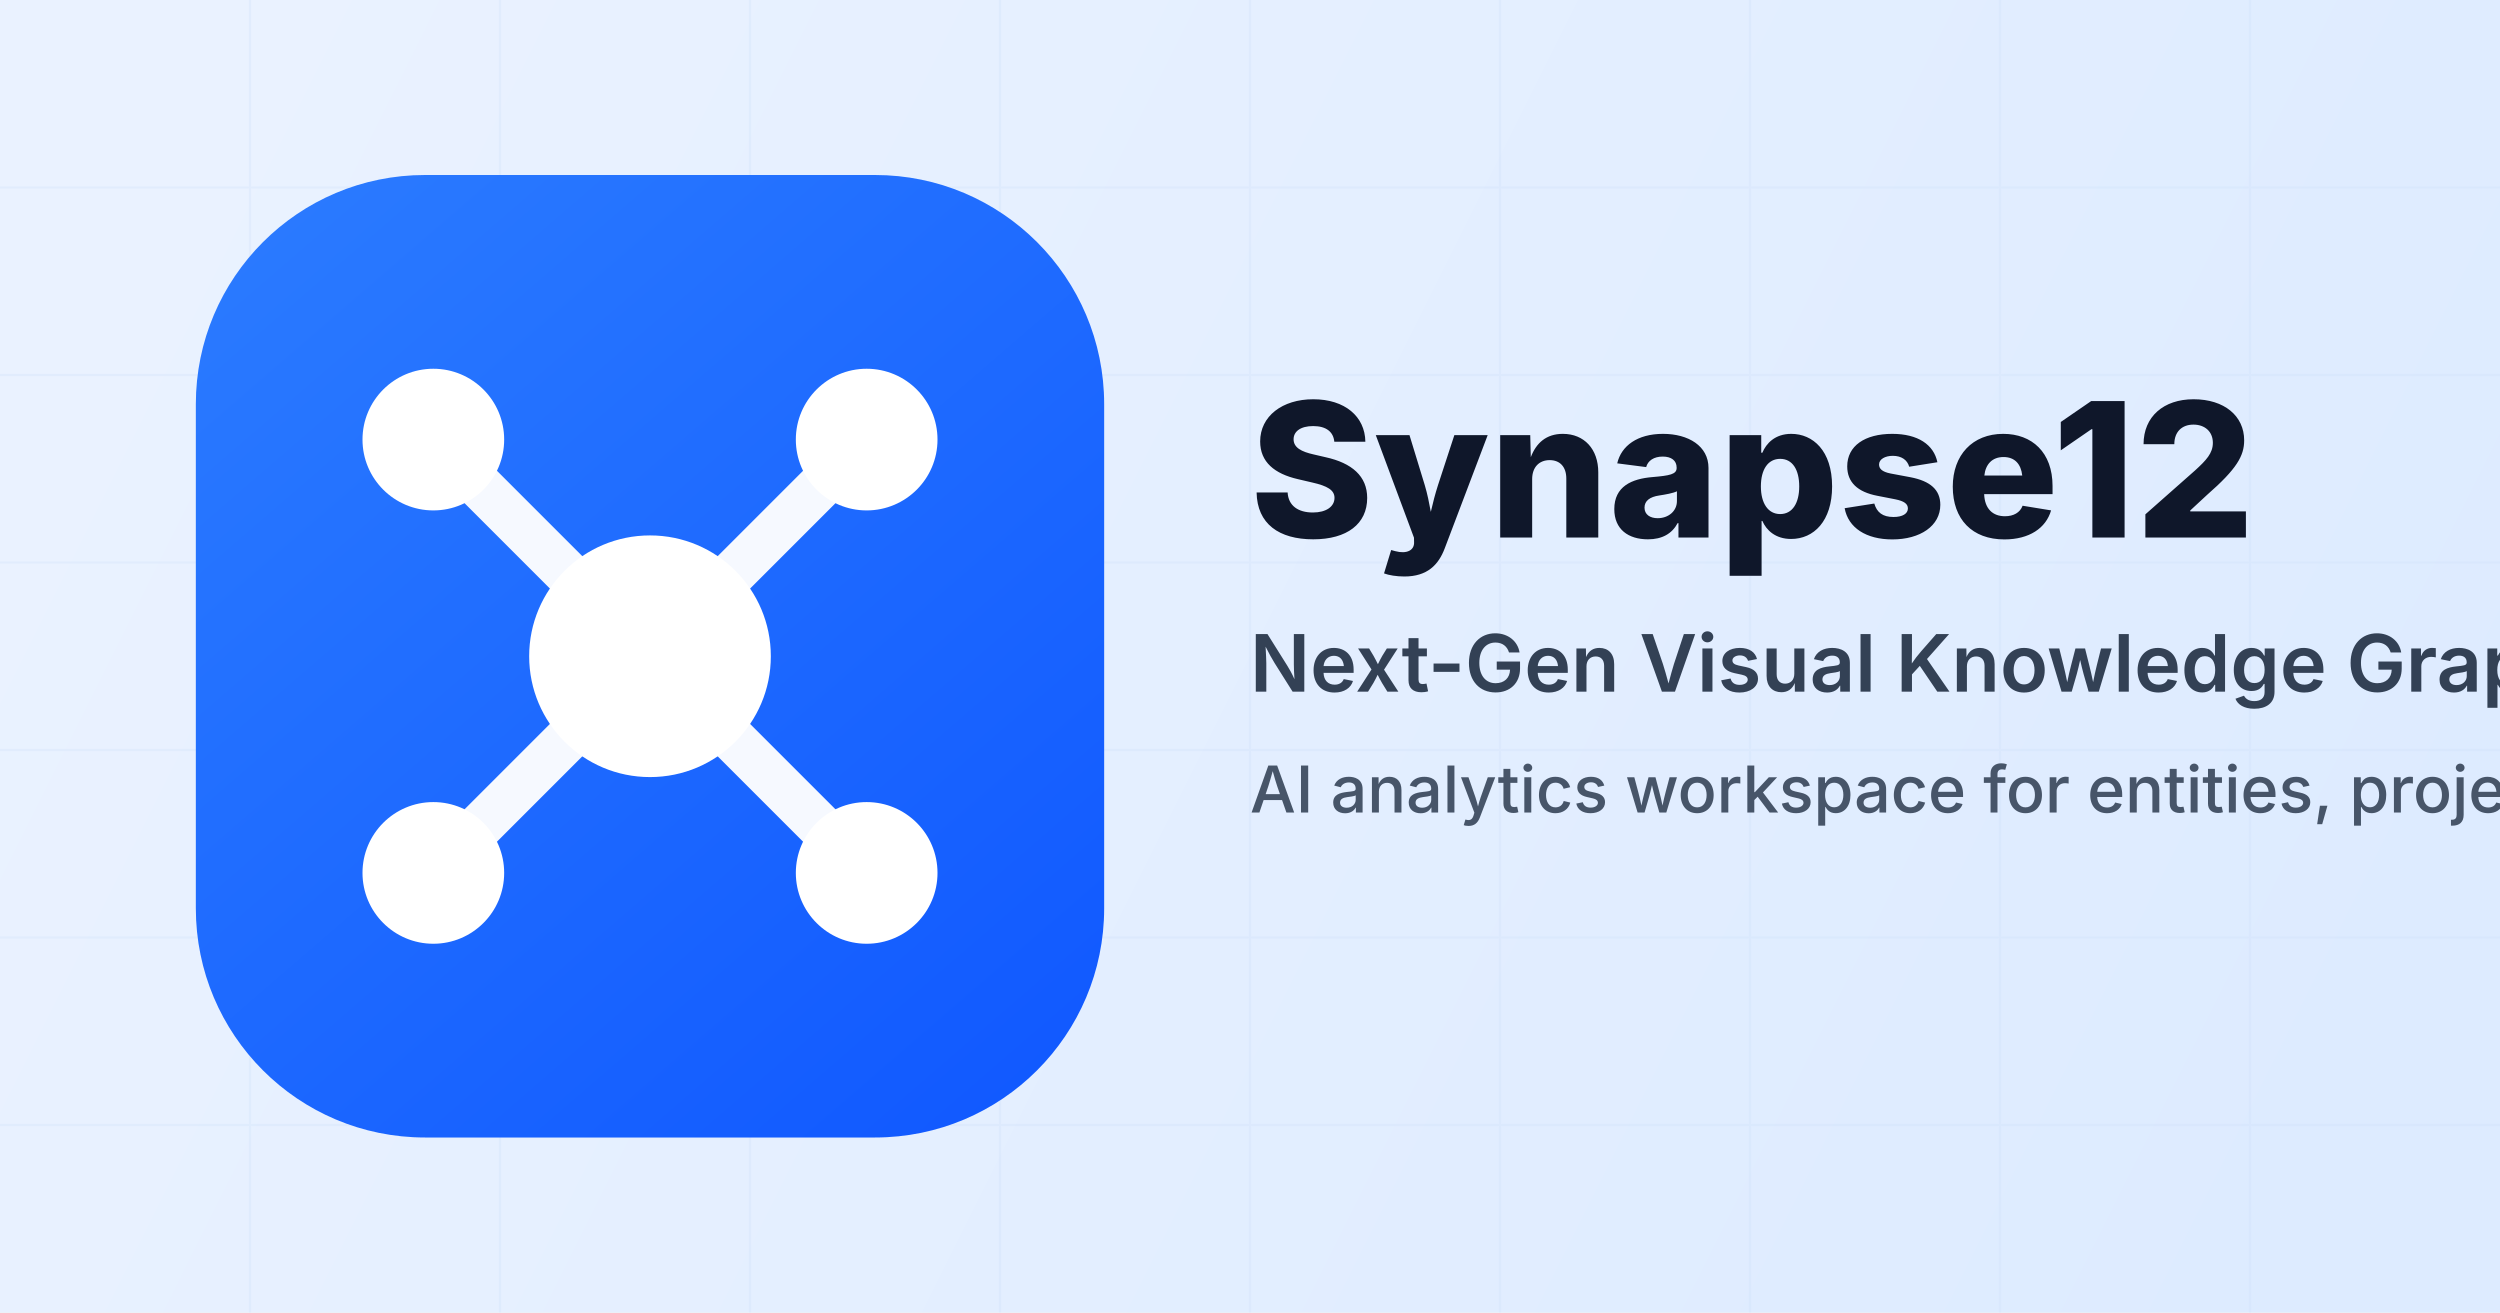
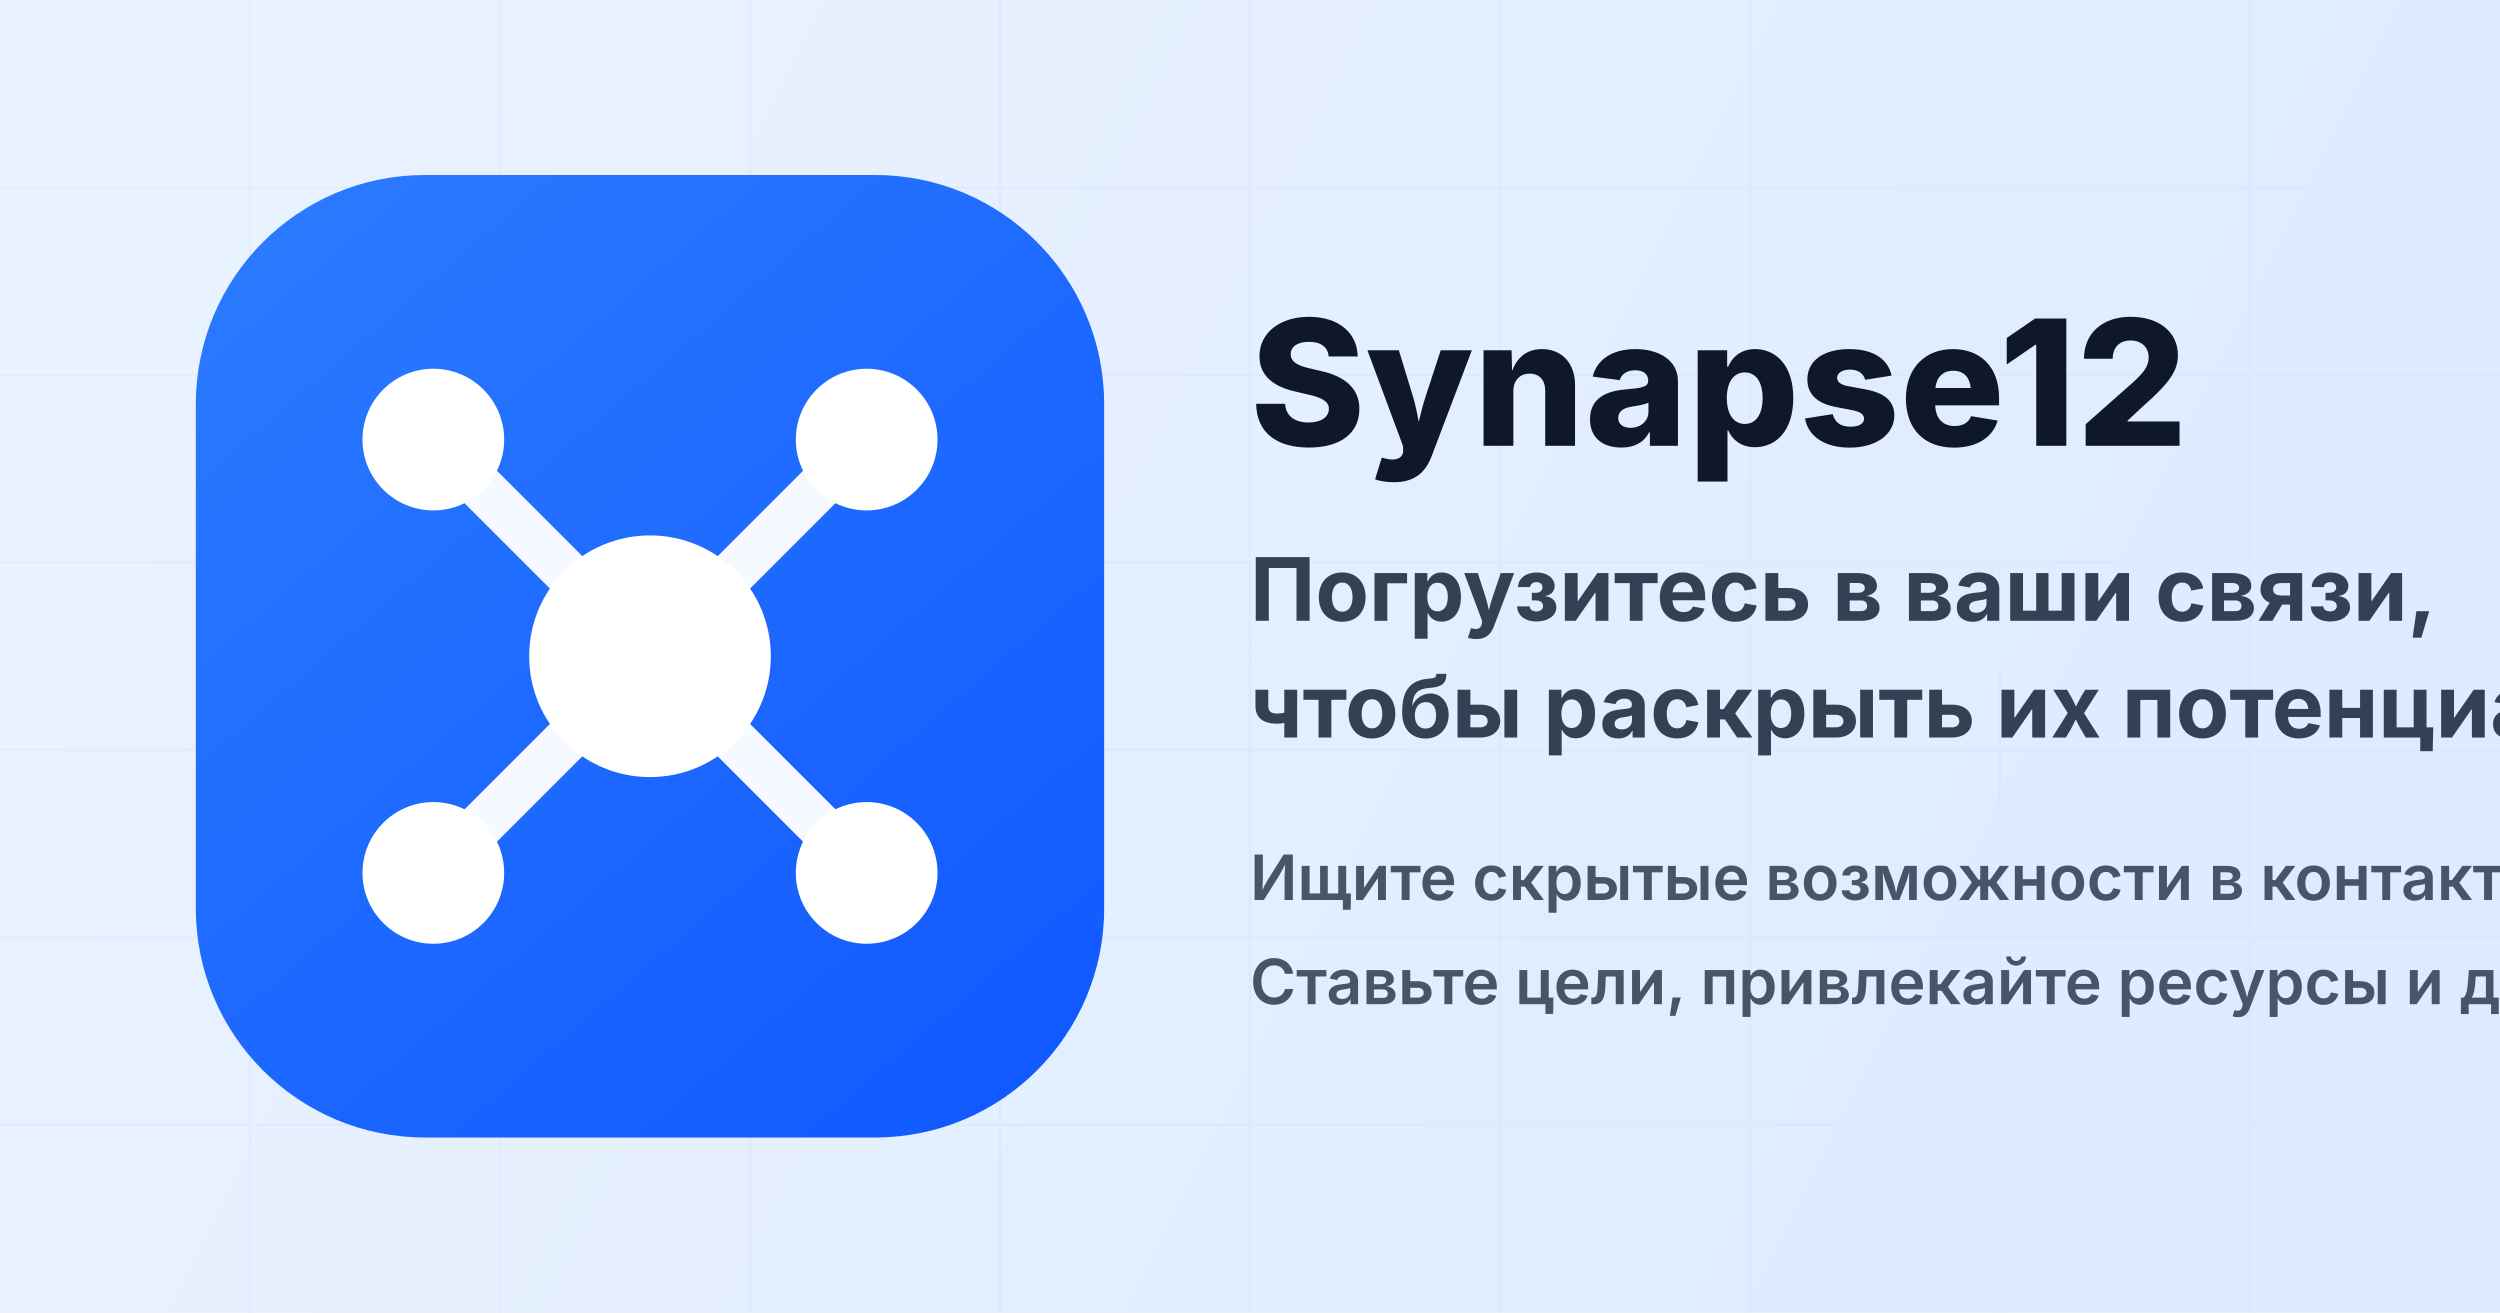
<svg xmlns="http://www.w3.org/2000/svg" width="1200" height="630" viewBox="0 0 1200 630" fill="none">
  <defs>
    <linearGradient id="ogBg" x1="90" y1="60" x2="1110" y2="570" gradientUnits="userSpaceOnUse">
      <stop offset="0" stop-color="#EAF2FF" />
      <stop offset="1" stop-color="#DDEBFF" />
    </linearGradient>
    <linearGradient id="ogCard" x1="116" y1="88" x2="508" y2="542" gradientUnits="userSpaceOnUse">
      <stop offset="0" stop-color="#2B7BFF" />
      <stop offset="1" stop-color="#1058FF" />
    </linearGradient>
  </defs>
  <rect width="1200" height="630" fill="url(#ogBg)" />
  <g opacity="0.26" stroke="#C9DBF8" stroke-width="1">
    <path d="M0 90H1200" />
    <path d="M0 180H1200" />
    <path d="M0 270H1200" />
    <path d="M0 360H1200" />
    <path d="M0 450H1200" />
    <path d="M0 540H1200" />
    <path d="M120 0V630" />
    <path d="M240 0V630" />
    <path d="M360 0V630" />
    <path d="M480 0V630" />
    <path d="M600 0V630" />
    <path d="M720 0V630" />
    <path d="M840 0V630" />
    <path d="M960 0V630" />
    <path d="M1080 0V630" />
  </g>
  <rect x="94" y="84" width="436" height="462" rx="110" fill="url(#ogCard)" />
  <g stroke="#FFFFFF" stroke-opacity="0.96" stroke-width="22" stroke-linecap="round">
    <line x1="312" y1="315" x2="208" y2="211" />
    <line x1="312" y1="315" x2="416" y2="211" />
    <line x1="312" y1="315" x2="416" y2="419" />
    <line x1="312" y1="315" x2="208" y2="419" />
  </g>
  <circle cx="312" cy="315" r="58" fill="#FFFFFF" />
  <circle cx="208" cy="211" r="34" fill="#FFFFFF" />
  <circle cx="416" cy="211" r="34" fill="#FFFFFF" />
  <circle cx="416" cy="419" r="34" fill="#FFFFFF" />
  <circle cx="208" cy="419" r="34" fill="#FFFFFF" />
-   <text x="600" y="258" fill="#0F172A" font-family="Inter, Segoe UI, Arial, sans-serif" font-size="90" font-weight="800">Synapse12</text>
-   <text x="600" y="332" fill="#334155" font-family="Inter, Segoe UI, Arial, sans-serif" font-size="38" font-weight="600">Next-Gen Visual Knowledge Graph</text>
-   <text x="600" y="390" fill="#475569" font-family="Inter, Segoe UI, Arial, sans-serif" font-size="31" font-weight="500">AI analytics workspace for entities, projects and connections</text>
+   <text x="600" y="214" fill="#0F172A" font-family="Inter, Segoe UI, Arial, sans-serif" font-size="84" font-weight="800">Synapse12</text>
+   <text x="600" y="298" fill="#334155" font-family="Inter, Segoe UI, Arial, sans-serif" font-size="42" font-weight="700">Погрузитесь в ваши связи,</text>
+   <text x="600" y="354" fill="#334155" font-family="Inter, Segoe UI, Arial, sans-serif" font-size="42" font-weight="700">чтобы раскрыть их потенциал на 1000%</text>
+   <text x="600" y="432" fill="#475569" font-family="Inter, Segoe UI, Arial, sans-serif" font-size="30" font-weight="600">Ищите скрытые возможности в контактах, компаниях и событиях.</text>
+   <text x="600" y="482" fill="#475569" font-family="Inter, Segoe UI, Arial, sans-serif" font-size="30" font-weight="600">Ставьте цели, привлекайте ресурсы и добивайтесь результатов.</text>
</svg>
